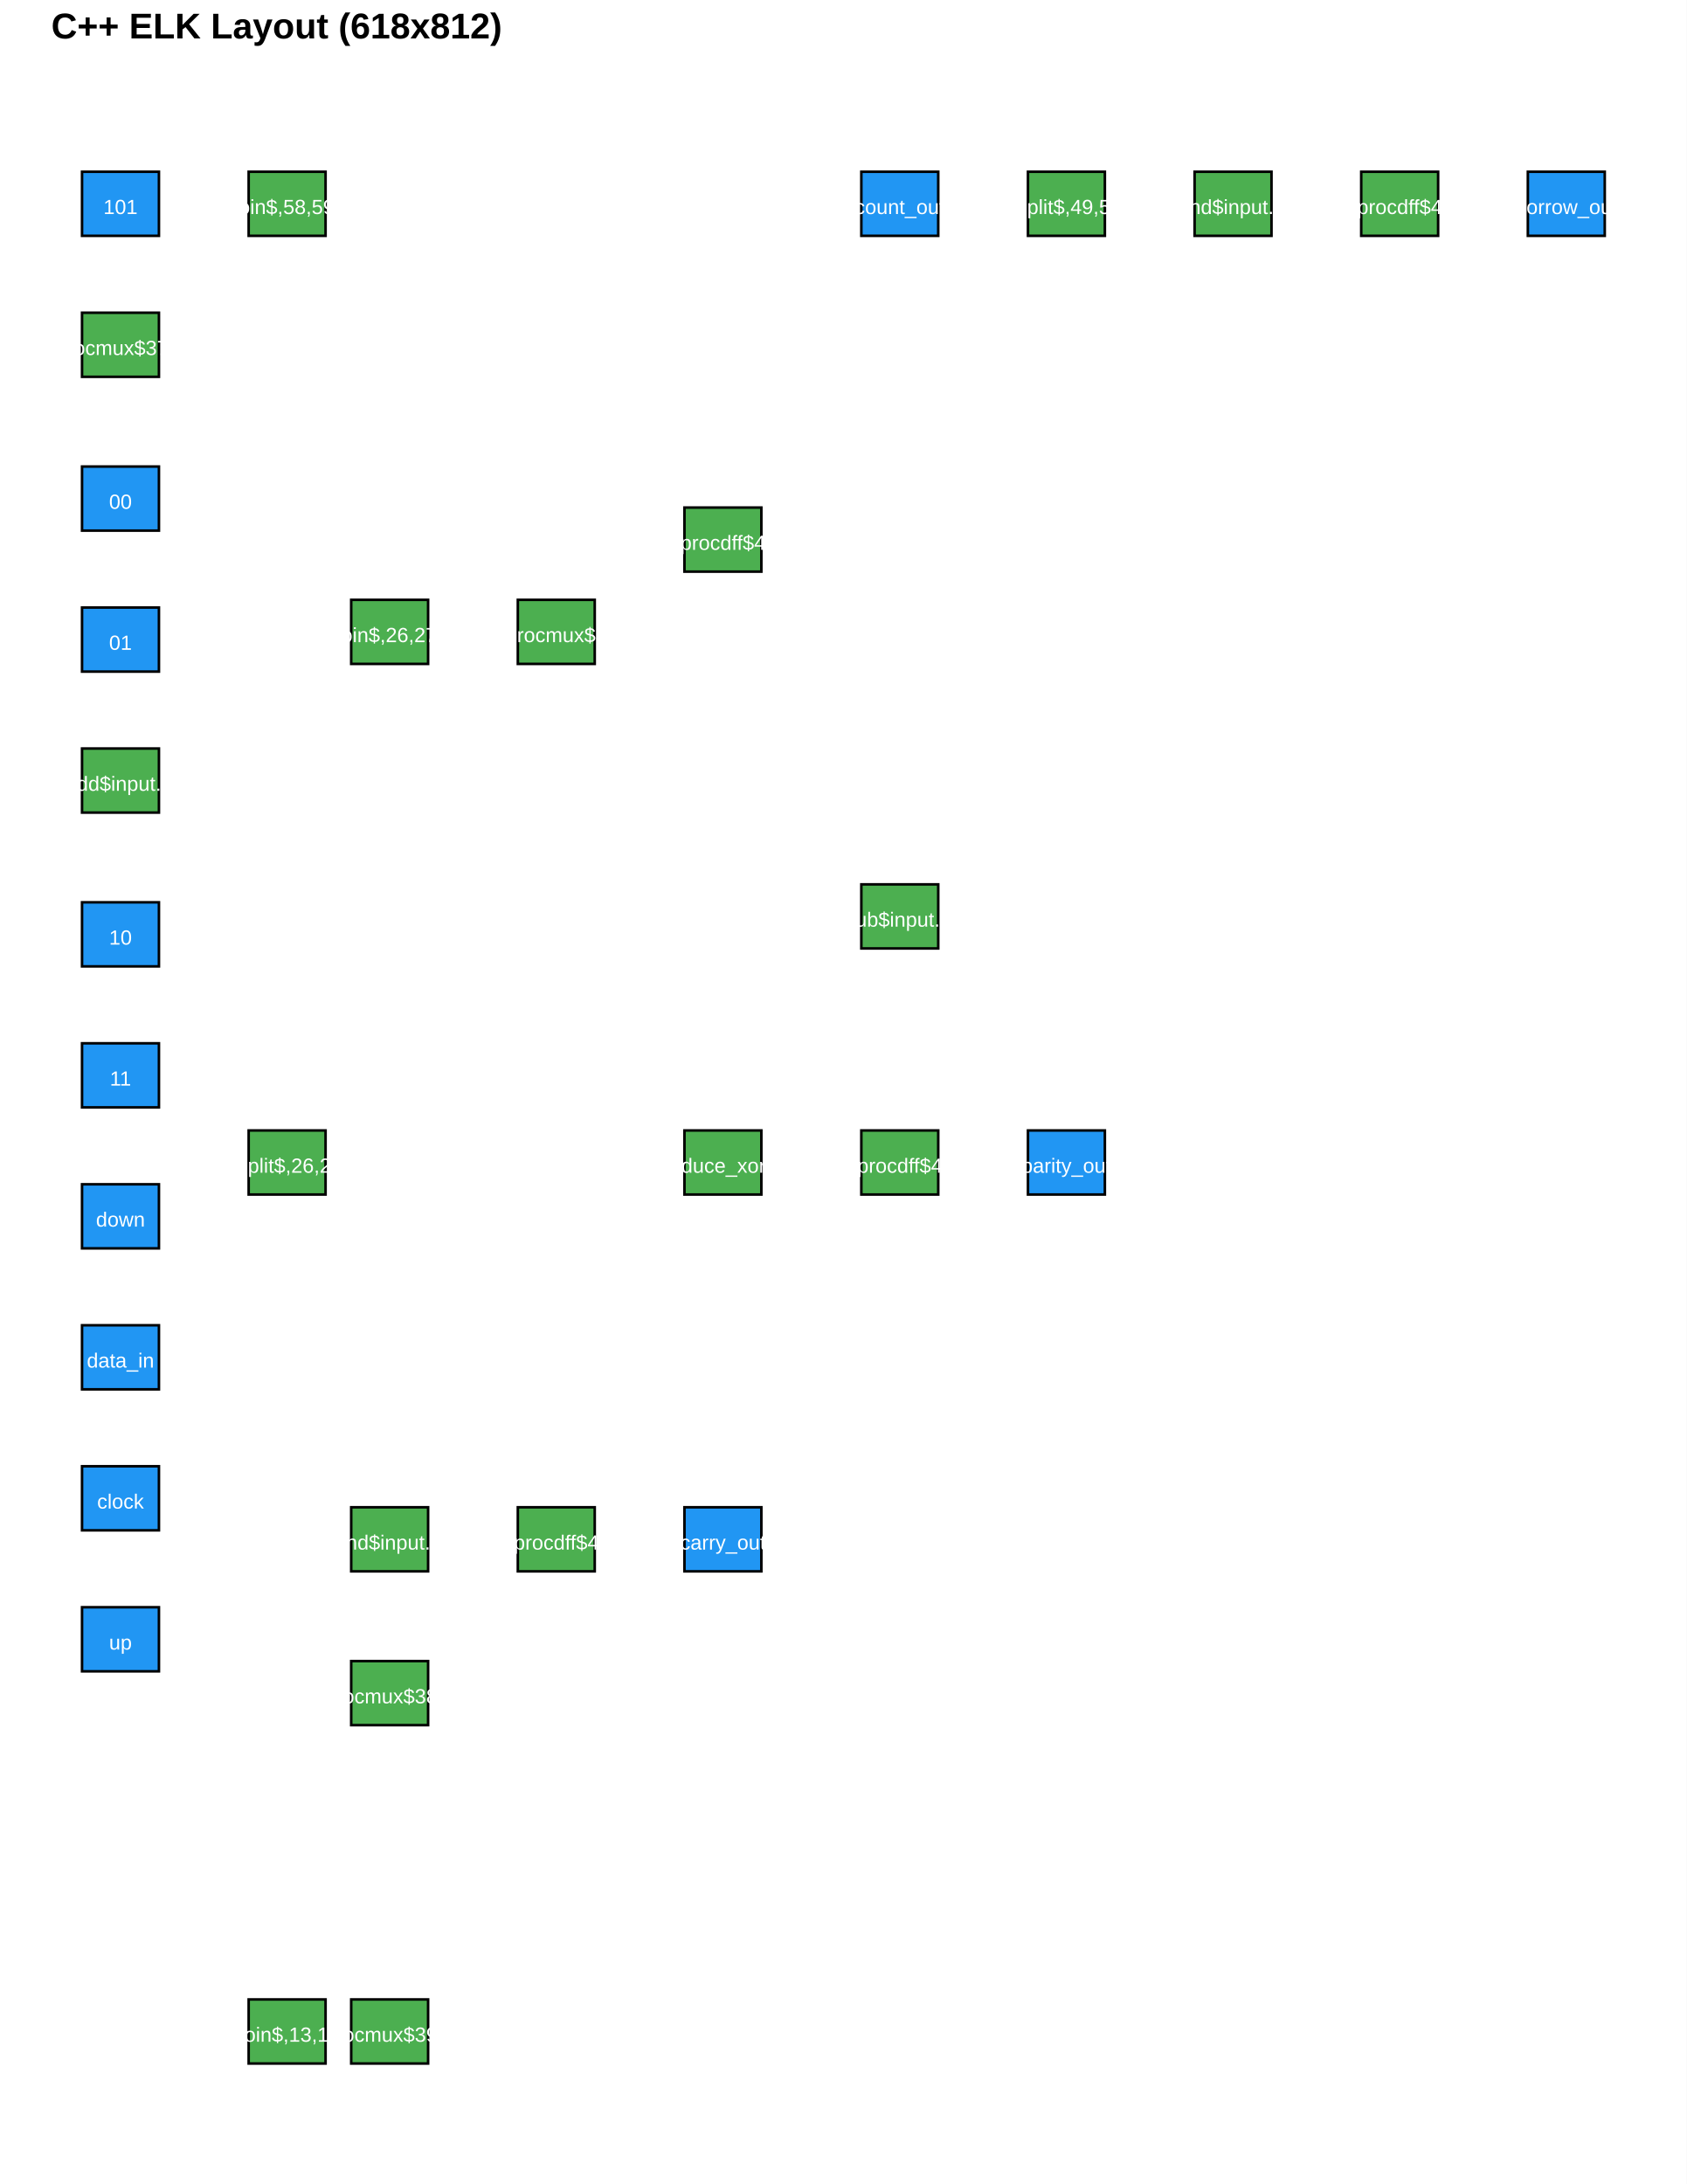
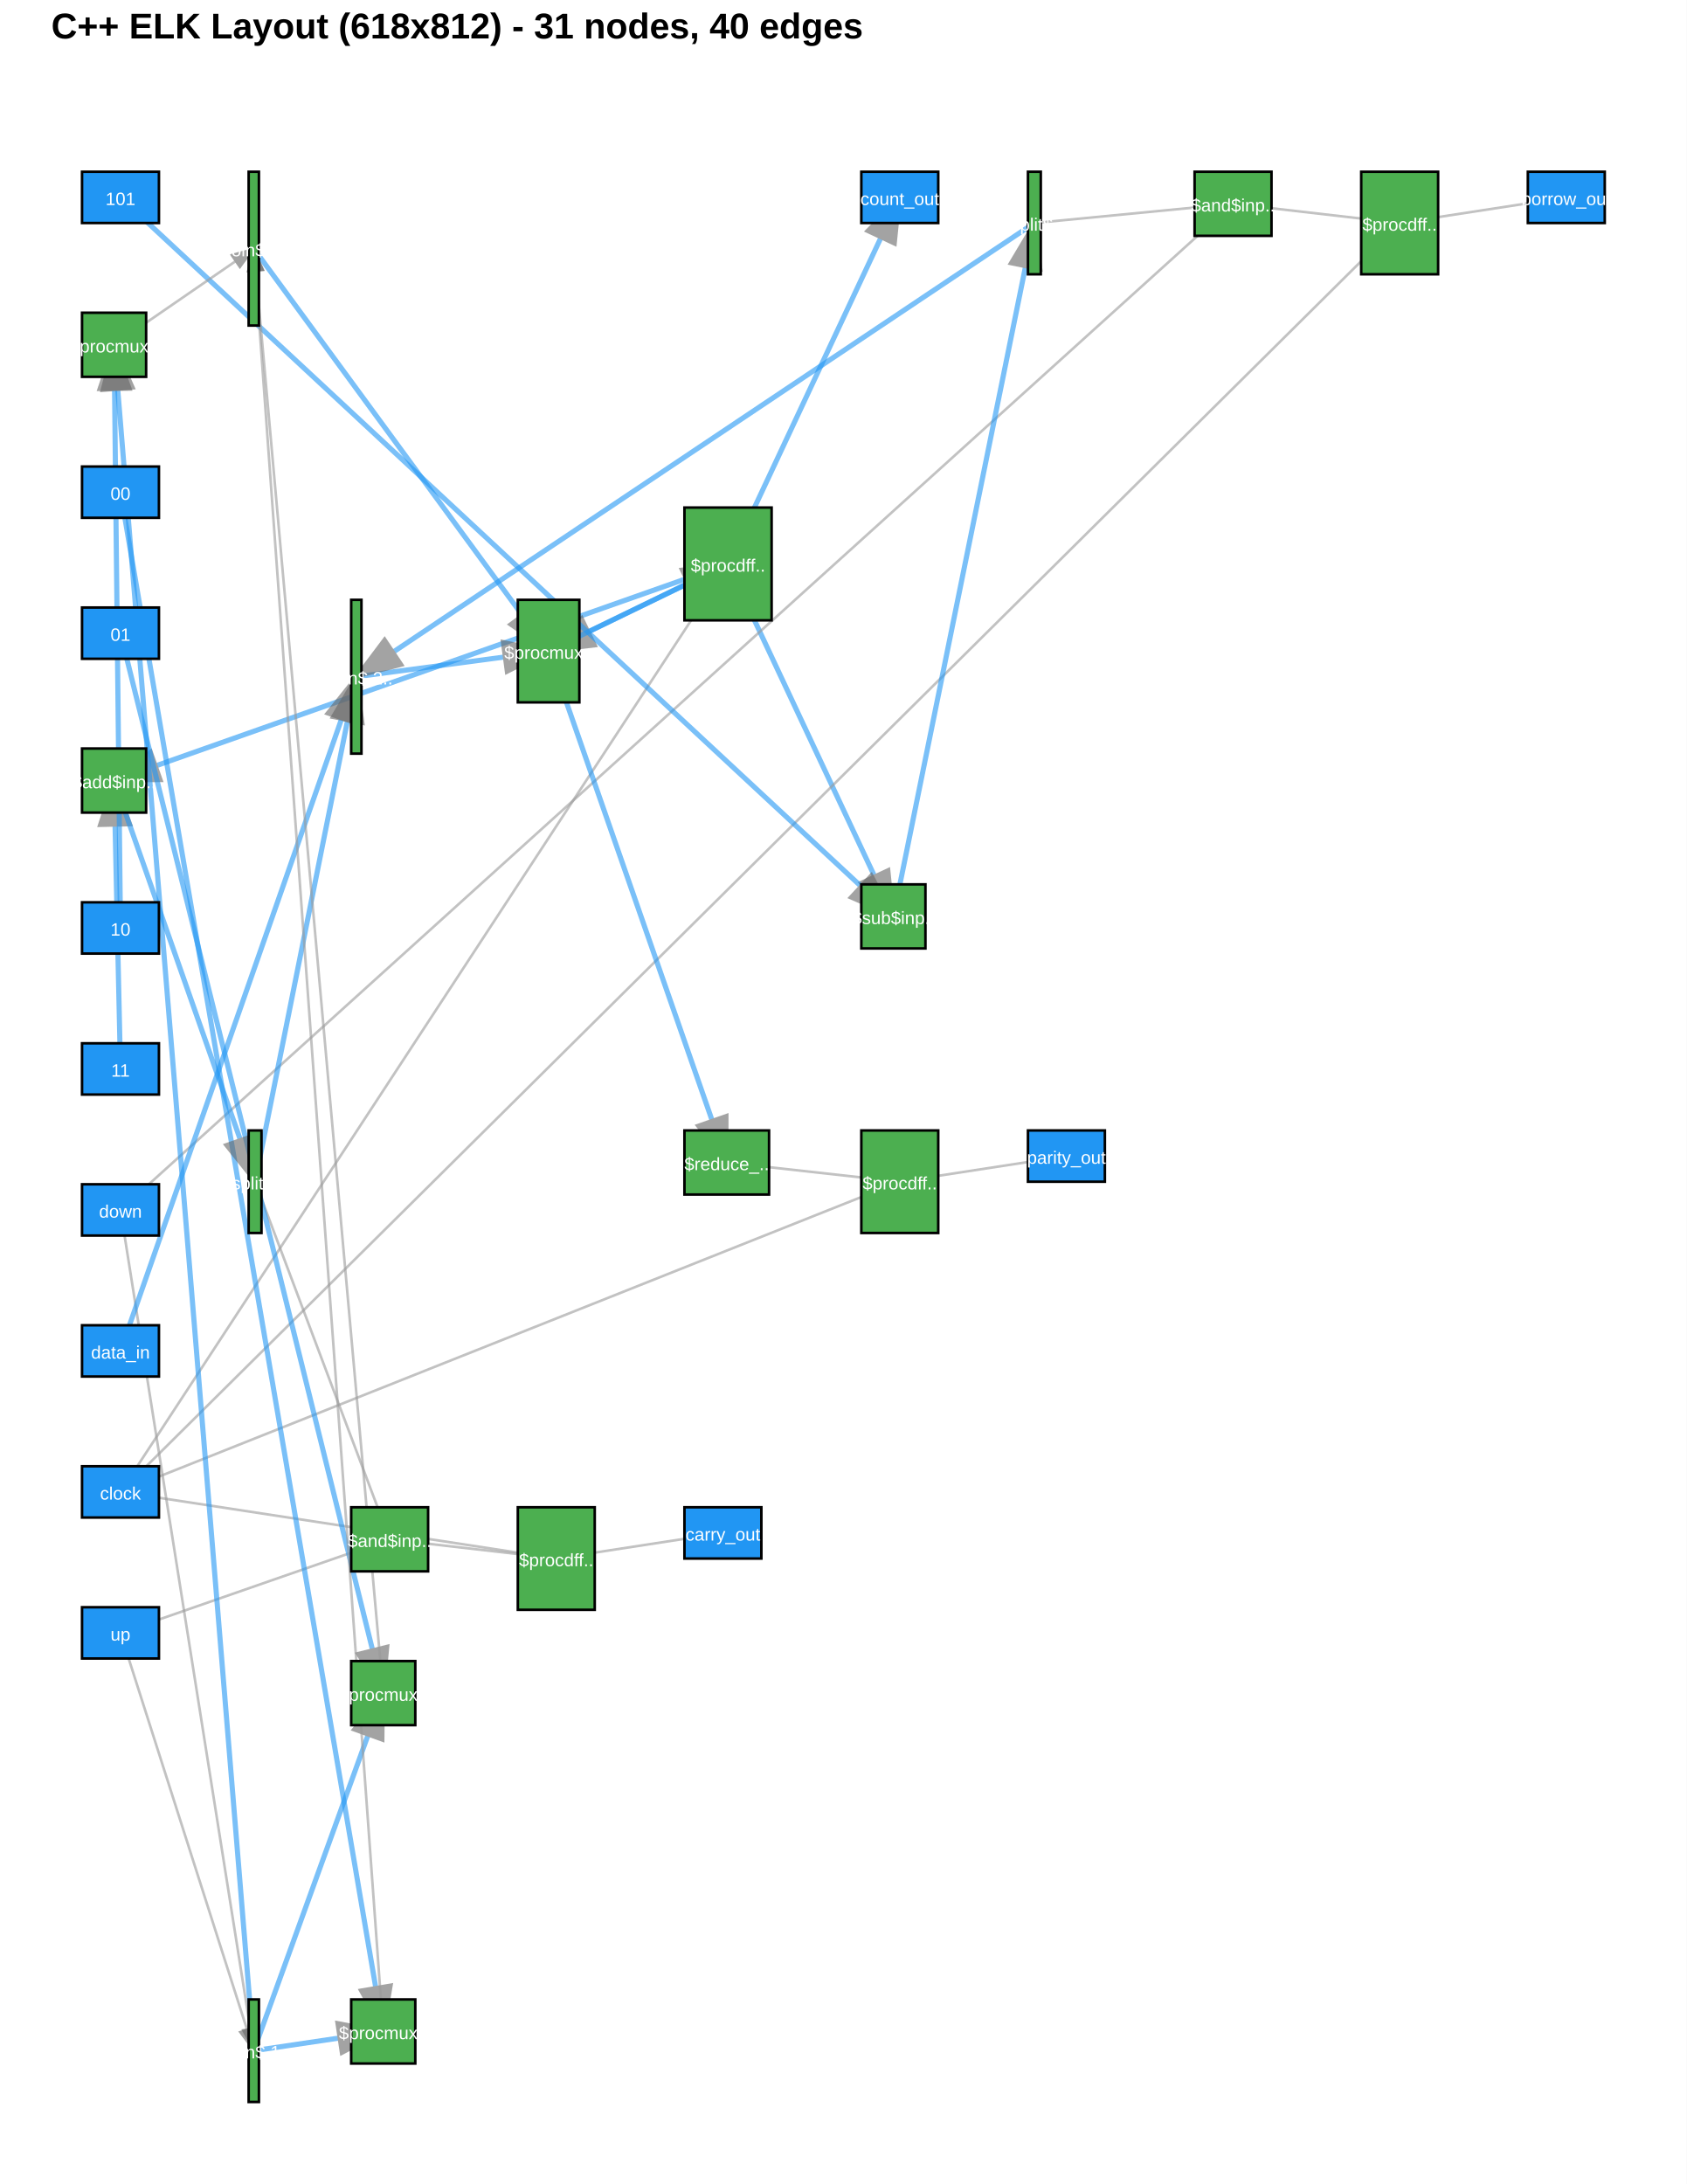
<svg xmlns="http://www.w3.org/2000/svg" width="658" height="852">
+   <defs>
+     <marker id="arrowhead" markerWidth="10" markerHeight="7" refX="9" refY="3.5" orient="auto">
+       <polygon points="0 0, 10 3.5, 0 7" fill="#666" />
+     </marker>
+   </defs>
  <rect width="100%" height="100%" fill="white" />
  <g transform="translate(20, 20)">
-     <text x="0" y="-5" font-family="Arial" font-size="14" font-weight="bold">C++ ELK Layout (618x812)</text>
-     <rect x="12" y="272" width="30" height="25" fill="#4CAF50" stroke="black" stroke-width="1" />
-     <text x="27" y="288.5" font-family="Arial" font-size="8" text-anchor="middle" fill="white">$add$input.v...</text>
-     <rect x="117" y="568" width="30" height="25" fill="#4CAF50" stroke="black" stroke-width="1" />
-     <text x="132" y="584.5" font-family="Arial" font-size="8" text-anchor="middle" fill="white">$and$input.v...</text>
-     <rect x="446" y="47" width="30" height="25" fill="#4CAF50" stroke="black" stroke-width="1" />
-     <text x="461" y="63.5" font-family="Arial" font-size="8" text-anchor="middle" fill="white">$and$input.v...</text>
-     <rect x="247" y="178" width="30" height="25" fill="#4CAF50" stroke="black" stroke-width="1" />
-     <text x="262" y="194.5" font-family="Arial" font-size="8" text-anchor="middle" fill="white">$procdff$40</text>
-     <rect x="182" y="568" width="30" height="25" fill="#4CAF50" stroke="black" stroke-width="1" />
-     <text x="197" y="584.5" font-family="Arial" font-size="8" text-anchor="middle" fill="white">$procdff$41</text>
-     <rect x="511" y="47" width="30" height="25" fill="#4CAF50" stroke="black" stroke-width="1" />
-     <text x="526" y="63.5" font-family="Arial" font-size="8" text-anchor="middle" fill="white">$procdff$42</text>
-     <rect x="316" y="421" width="30" height="25" fill="#4CAF50" stroke="black" stroke-width="1" />
-     <text x="331" y="437.5" font-family="Arial" font-size="8" text-anchor="middle" fill="white">$procdff$43</text>
-     <rect x="182" y="214" width="30" height="25" fill="#4CAF50" stroke="black" stroke-width="1" />
-     <text x="197" y="230.5" font-family="Arial" font-size="8" text-anchor="middle" fill="white">$procmux$36</text>
-     <rect x="12" y="102" width="30" height="25" fill="#4CAF50" stroke="black" stroke-width="1" />
-     <text x="27" y="118.5" font-family="Arial" font-size="8" text-anchor="middle" fill="white">$procmux$37_...</text>
-     <rect x="117" y="628" width="30" height="25" fill="#4CAF50" stroke="black" stroke-width="1" />
-     <text x="132" y="644.5" font-family="Arial" font-size="8" text-anchor="middle" fill="white">$procmux$38_...</text>
-     <rect x="117" y="760" width="30" height="25" fill="#4CAF50" stroke="black" stroke-width="1" />
-     <text x="132" y="776.5" font-family="Arial" font-size="8" text-anchor="middle" fill="white">$procmux$39_...</text>
-     <rect x="247" y="421" width="30" height="25" fill="#4CAF50" stroke="black" stroke-width="1" />
-     <text x="262" y="437.5" font-family="Arial" font-size="8" text-anchor="middle" fill="white">$reduce_xor$...</text>
-     <rect x="316" y="325" width="30" height="25" fill="#4CAF50" stroke="black" stroke-width="1" />
-     <text x="331" y="341.5" font-family="Arial" font-size="8" text-anchor="middle" fill="white">$sub$input.v...</text>
-     <rect x="12" y="552" width="30" height="25" fill="#2196F3" stroke="black" stroke-width="1" />
-     <text x="27" y="568.5" font-family="Arial" font-size="8" text-anchor="middle" fill="white">clock</text>
-     <rect x="12" y="497" width="30" height="25" fill="#2196F3" stroke="black" stroke-width="1" />
-     <text x="27" y="513.5" font-family="Arial" font-size="8" text-anchor="middle" fill="white">data_in</text>
-     <rect x="12" y="607" width="30" height="25" fill="#2196F3" stroke="black" stroke-width="1" />
-     <text x="27" y="623.5" font-family="Arial" font-size="8" text-anchor="middle" fill="white">up</text>
-     <rect x="12" y="442" width="30" height="25" fill="#2196F3" stroke="black" stroke-width="1" />
-     <text x="27" y="458.5" font-family="Arial" font-size="8" text-anchor="middle" fill="white">down</text>
-     <rect x="247" y="568" width="30" height="25" fill="#2196F3" stroke="black" stroke-width="1" />
-     <text x="262" y="584.5" font-family="Arial" font-size="8" text-anchor="middle" fill="white">carry_out</text>
-     <rect x="576" y="47" width="30" height="25" fill="#2196F3" stroke="black" stroke-width="1" />
-     <text x="591" y="63.5" font-family="Arial" font-size="8" text-anchor="middle" fill="white">borrow_out</text>
-     <rect x="316" y="47" width="30" height="25" fill="#2196F3" stroke="black" stroke-width="1" />
-     <text x="331" y="63.5" font-family="Arial" font-size="8" text-anchor="middle" fill="white">count_out</text>
-     <rect x="381" y="421" width="30" height="25" fill="#2196F3" stroke="black" stroke-width="1" />
-     <text x="396" y="437.5" font-family="Arial" font-size="8" text-anchor="middle" fill="white">parity_out</text>
-     <rect x="12" y="387" width="30" height="25" fill="#2196F3" stroke="black" stroke-width="1" />
-     <text x="27" y="403.5" font-family="Arial" font-size="8" text-anchor="middle" fill="white">11</text>
-     <rect x="12" y="332" width="30" height="25" fill="#2196F3" stroke="black" stroke-width="1" />
-     <text x="27" y="348.5" font-family="Arial" font-size="8" text-anchor="middle" fill="white">10</text>
-     <rect x="12" y="217" width="30" height="25" fill="#2196F3" stroke="black" stroke-width="1" />
-     <text x="27" y="233.5" font-family="Arial" font-size="8" text-anchor="middle" fill="white">01</text>
-     <rect x="12" y="162" width="30" height="25" fill="#2196F3" stroke="black" stroke-width="1" />
-     <text x="27" y="178.5" font-family="Arial" font-size="8" text-anchor="middle" fill="white">00</text>
-     <rect x="12" y="47" width="30" height="25" fill="#2196F3" stroke="black" stroke-width="1" />
-     <text x="27" y="63.5" font-family="Arial" font-size="8" text-anchor="middle" fill="white">101</text>
-     <rect x="117" y="214" width="30" height="25" fill="#4CAF50" stroke="black" stroke-width="1" />
-     <text x="132" y="230.5" font-family="Arial" font-size="8" text-anchor="middle" fill="white">$join$,26,27...</text>
-     <rect x="77" y="47" width="30" height="25" fill="#4CAF50" stroke="black" stroke-width="1" />
-     <text x="92" y="63.5" font-family="Arial" font-size="8" text-anchor="middle" fill="white">$join$,58,59...</text>
-     <rect x="77" y="760" width="30" height="25" fill="#4CAF50" stroke="black" stroke-width="1" />
-     <text x="92" y="776.5" font-family="Arial" font-size="8" text-anchor="middle" fill="white">$join$,13,12,</text>
-     <rect x="77" y="421" width="30" height="25" fill="#4CAF50" stroke="black" stroke-width="1" />
-     <text x="92" y="437.5" font-family="Arial" font-size="8" text-anchor="middle" fill="white">$split$,26,2...</text>
-     <rect x="381" y="47" width="30" height="25" fill="#4CAF50" stroke="black" stroke-width="1" />
-     <text x="396" y="63.5" font-family="Arial" font-size="8" text-anchor="middle" fill="white">$split$,49,5...</text>
+     <text x="0" y="-5" font-family="Arial" font-size="14" font-weight="bold">C++ ELK Layout (618x812) - 31 nodes, 40 edges</text>
+     <g id="edges">
+       <line x1="264" y1="200" x2="24.5" y2="284.5" stroke="#2196F3" stroke-width="2" marker-end="url(#arrowhead)" opacity="0.6" />
+       <line x1="264" y1="200" x2="194" y2="234" stroke="#2196F3" stroke-width="2" marker-end="url(#arrowhead)" opacity="0.6" />
+       <line x1="264" y1="200" x2="328.5" y2="337.5" stroke="#2196F3" stroke-width="2" marker-end="url(#arrowhead)" opacity="0.6" />
+       <line x1="264" y1="200" x2="331" y2="57" stroke="#2196F3" stroke-width="2" marker-end="url(#arrowhead)" opacity="0.6" />
+       <line x1="27" y1="397" x2="24.5" y2="284.5" stroke="#2196F3" stroke-width="2" marker-end="url(#arrowhead)" opacity="0.6" />
+       <line x1="27" y1="617" x2="132" y2="580.5" stroke="#999" stroke-width="1" marker-end="url(#arrowhead)" opacity="0.6" />
+       <line x1="27" y1="617" x2="79" y2="780" stroke="#999" stroke-width="1" marker-end="url(#arrowhead)" opacity="0.6" />
+       <line x1="79.5" y1="441" x2="132" y2="580.5" stroke="#999" stroke-width="1" marker-end="url(#arrowhead)" opacity="0.6" />
+       <line x1="27" y1="452" x2="461" y2="59.5" stroke="#999" stroke-width="1" marker-end="url(#arrowhead)" opacity="0.6" />
+       <line x1="27" y1="452" x2="79" y2="780" stroke="#999" stroke-width="1" marker-end="url(#arrowhead)" opacity="0.6" />
+       <line x1="383.5" y1="67" x2="461" y2="59.5" stroke="#999" stroke-width="1" marker-end="url(#arrowhead)" opacity="0.6" />
+       <line x1="27" y1="562" x2="264" y2="200" stroke="#999" stroke-width="1" marker-end="url(#arrowhead)" opacity="0.6" />
+       <line x1="27" y1="562" x2="197" y2="588" stroke="#999" stroke-width="1" marker-end="url(#arrowhead)" opacity="0.6" />
+       <line x1="27" y1="562" x2="526" y2="67" stroke="#999" stroke-width="1" marker-end="url(#arrowhead)" opacity="0.6" />
+       <line x1="27" y1="562" x2="331" y2="441" stroke="#999" stroke-width="1" marker-end="url(#arrowhead)" opacity="0.6" />
+       <line x1="194" y1="234" x2="264" y2="200" stroke="#2196F3" stroke-width="2" marker-end="url(#arrowhead)" opacity="0.6" />
+       <line x1="194" y1="234" x2="263.5" y2="433.5" stroke="#2196F3" stroke-width="2" marker-end="url(#arrowhead)" opacity="0.6" />
+       <line x1="132" y1="580.5" x2="197" y2="588" stroke="#999" stroke-width="1" marker-end="url(#arrowhead)" opacity="0.6" />
+       <line x1="461" y1="59.5" x2="526" y2="67" stroke="#999" stroke-width="1" marker-end="url(#arrowhead)" opacity="0.6" />
+       <line x1="263.5" y1="433.5" x2="331" y2="441" stroke="#999" stroke-width="1" marker-end="url(#arrowhead)" opacity="0.6" />
+       <line x1="119" y1="244" x2="194" y2="234" stroke="#2196F3" stroke-width="2" marker-end="url(#arrowhead)" opacity="0.6" />
+       <line x1="79" y1="77" x2="194" y2="234" stroke="#2196F3" stroke-width="2" marker-end="url(#arrowhead)" opacity="0.6" />
+       <line x1="79" y1="780" x2="24.5" y2="114.5" stroke="#2196F3" stroke-width="2" marker-end="url(#arrowhead)" opacity="0.6" />
+       <line x1="79" y1="780" x2="129.5" y2="640.5" stroke="#2196F3" stroke-width="2" marker-end="url(#arrowhead)" opacity="0.6" />
+       <line x1="79" y1="780" x2="129.5" y2="772.5" stroke="#2196F3" stroke-width="2" marker-end="url(#arrowhead)" opacity="0.6" />
+       <line x1="27" y1="342" x2="24.5" y2="114.5" stroke="#2196F3" stroke-width="2" marker-end="url(#arrowhead)" opacity="0.6" />
+       <line x1="27" y1="227" x2="129.5" y2="640.5" stroke="#2196F3" stroke-width="2" marker-end="url(#arrowhead)" opacity="0.6" />
+       <line x1="27" y1="172" x2="129.5" y2="772.5" stroke="#2196F3" stroke-width="2" marker-end="url(#arrowhead)" opacity="0.6" />
+       <line x1="27" y1="57" x2="328.5" y2="337.5" stroke="#2196F3" stroke-width="2" marker-end="url(#arrowhead)" opacity="0.6" />
+       <line x1="197" y1="588" x2="262" y2="578" stroke="#999" stroke-width="1" marker-end="url(#arrowhead)" opacity="0.6" />
+       <line x1="526" y1="67" x2="591" y2="57" stroke="#999" stroke-width="1" marker-end="url(#arrowhead)" opacity="0.6" />
+       <line x1="331" y1="441" x2="396" y2="431" stroke="#999" stroke-width="1" marker-end="url(#arrowhead)" opacity="0.6" />
+       <line x1="79.5" y1="441" x2="119" y2="244" stroke="#2196F3" stroke-width="2" marker-end="url(#arrowhead)" opacity="0.6" />
+       <line x1="383.5" y1="67" x2="119" y2="244" stroke="#2196F3" stroke-width="2" marker-end="url(#arrowhead)" opacity="0.6" />
+       <line x1="27" y1="507" x2="119" y2="244" stroke="#2196F3" stroke-width="2" marker-end="url(#arrowhead)" opacity="0.6" />
+       <line x1="24.5" y1="114.5" x2="79" y2="77" stroke="#999" stroke-width="1" marker-end="url(#arrowhead)" opacity="0.6" />
+       <line x1="129.5" y1="640.5" x2="79" y2="77" stroke="#999" stroke-width="1" marker-end="url(#arrowhead)" opacity="0.6" />
+       <line x1="129.5" y1="772.5" x2="79" y2="77" stroke="#999" stroke-width="1" marker-end="url(#arrowhead)" opacity="0.6" />
+       <line x1="24.5" y1="284.5" x2="79.5" y2="441" stroke="#2196F3" stroke-width="2" marker-end="url(#arrowhead)" opacity="0.6" />
+       <line x1="328.5" y1="337.5" x2="383.5" y2="67" stroke="#2196F3" stroke-width="2" marker-end="url(#arrowhead)" opacity="0.6" />
+     </g>
+     <g id="nodes">
+       <rect x="12" y="272" width="25" height="25" fill="#4CAF50" stroke="black" stroke-width="1" />
+       <text x="24.5" y="287.5" font-family="Arial" font-size="7" text-anchor="middle" fill="white">$add$inp..</text>
+       <rect x="117" y="568" width="30" height="25" fill="#4CAF50" stroke="black" stroke-width="1" />
+       <text x="132" y="583.5" font-family="Arial" font-size="7" text-anchor="middle" fill="white">$and$inp..</text>
+       <rect x="446" y="47" width="30" height="25" fill="#4CAF50" stroke="black" stroke-width="1" />
+       <text x="461" y="62.5" font-family="Arial" font-size="7" text-anchor="middle" fill="white">$and$inp..</text>
+       <rect x="247" y="178" width="34" height="44" fill="#4CAF50" stroke="black" stroke-width="1" />
+       <text x="264" y="203" font-family="Arial" font-size="7" text-anchor="middle" fill="white">$procdff..</text>
+       <rect x="182" y="568" width="30" height="40" fill="#4CAF50" stroke="black" stroke-width="1" />
+       <text x="197" y="591" font-family="Arial" font-size="7" text-anchor="middle" fill="white">$procdff..</text>
+       <rect x="511" y="47" width="30" height="40" fill="#4CAF50" stroke="black" stroke-width="1" />
+       <text x="526" y="70" font-family="Arial" font-size="7" text-anchor="middle" fill="white">$procdff..</text>
+       <rect x="316" y="421" width="30" height="40" fill="#4CAF50" stroke="black" stroke-width="1" />
+       <text x="331" y="444" font-family="Arial" font-size="7" text-anchor="middle" fill="white">$procdff..</text>
+       <rect x="182" y="214" width="24" height="40" fill="#4CAF50" stroke="black" stroke-width="1" />
+       <text x="194" y="237" font-family="Arial" font-size="7" text-anchor="middle" fill="white">$procmux..</text>
+       <rect x="12" y="102" width="25" height="25" fill="#4CAF50" stroke="black" stroke-width="1" />
+       <text x="24.5" y="117.5" font-family="Arial" font-size="7" text-anchor="middle" fill="white">$procmux..</text>
+       <rect x="117" y="628" width="25" height="25" fill="#4CAF50" stroke="black" stroke-width="1" />
+       <text x="129.5" y="643.5" font-family="Arial" font-size="7" text-anchor="middle" fill="white">$procmux..</text>
+       <rect x="117" y="760" width="25" height="25" fill="#4CAF50" stroke="black" stroke-width="1" />
+       <text x="129.5" y="775.5" font-family="Arial" font-size="7" text-anchor="middle" fill="white">$procmux..</text>
+       <rect x="247" y="421" width="33" height="25" fill="#4CAF50" stroke="black" stroke-width="1" />
+       <text x="263.5" y="436.5" font-family="Arial" font-size="7" text-anchor="middle" fill="white">$reduce_..</text>
+       <rect x="316" y="325" width="25" height="25" fill="#4CAF50" stroke="black" stroke-width="1" />
+       <text x="328.5" y="340.5" font-family="Arial" font-size="7" text-anchor="middle" fill="white">$sub$inp..</text>
+       <rect x="12" y="552" width="30" height="20" fill="#2196F3" stroke="black" stroke-width="1" />
+       <text x="27" y="565" font-family="Arial" font-size="7" text-anchor="middle" fill="white">clock</text>
+       <rect x="12" y="497" width="30" height="20" fill="#2196F3" stroke="black" stroke-width="1" />
+       <text x="27" y="510" font-family="Arial" font-size="7" text-anchor="middle" fill="white">data_in</text>
+       <rect x="12" y="607" width="30" height="20" fill="#2196F3" stroke="black" stroke-width="1" />
+       <text x="27" y="620" font-family="Arial" font-size="7" text-anchor="middle" fill="white">up</text>
+       <rect x="12" y="442" width="30" height="20" fill="#2196F3" stroke="black" stroke-width="1" />
+       <text x="27" y="455" font-family="Arial" font-size="7" text-anchor="middle" fill="white">down</text>
+       <rect x="247" y="568" width="30" height="20" fill="#2196F3" stroke="black" stroke-width="1" />
+       <text x="262" y="581" font-family="Arial" font-size="7" text-anchor="middle" fill="white">carry_out</text>
+       <rect x="576" y="47" width="30" height="20" fill="#2196F3" stroke="black" stroke-width="1" />
+       <text x="591" y="60" font-family="Arial" font-size="7" text-anchor="middle" fill="white">borrow_out</text>
+       <rect x="316" y="47" width="30" height="20" fill="#2196F3" stroke="black" stroke-width="1" />
+       <text x="331" y="60" font-family="Arial" font-size="7" text-anchor="middle" fill="white">count_out</text>
+       <rect x="381" y="421" width="30" height="20" fill="#2196F3" stroke="black" stroke-width="1" />
+       <text x="396" y="434" font-family="Arial" font-size="7" text-anchor="middle" fill="white">parity_out</text>
+       <rect x="12" y="387" width="30" height="20" fill="#2196F3" stroke="black" stroke-width="1" />
+       <text x="27" y="400" font-family="Arial" font-size="7" text-anchor="middle" fill="white">11</text>
+       <rect x="12" y="332" width="30" height="20" fill="#2196F3" stroke="black" stroke-width="1" />
+       <text x="27" y="345" font-family="Arial" font-size="7" text-anchor="middle" fill="white">10</text>
+       <rect x="12" y="217" width="30" height="20" fill="#2196F3" stroke="black" stroke-width="1" />
+       <text x="27" y="230" font-family="Arial" font-size="7" text-anchor="middle" fill="white">01</text>
+       <rect x="12" y="162" width="30" height="20" fill="#2196F3" stroke="black" stroke-width="1" />
+       <text x="27" y="175" font-family="Arial" font-size="7" text-anchor="middle" fill="white">00</text>
+       <rect x="12" y="47" width="30" height="20" fill="#2196F3" stroke="black" stroke-width="1" />
+       <text x="27" y="60" font-family="Arial" font-size="7" text-anchor="middle" fill="white">101</text>
+       <rect x="117" y="214" width="4" height="60" fill="#4CAF50" stroke="black" stroke-width="1" />
+       <text x="119" y="247" font-family="Arial" font-size="7" text-anchor="middle" fill="white">$join$,2..</text>
+       <rect x="77" y="47" width="4" height="60" fill="#4CAF50" stroke="black" stroke-width="1" />
+       <text x="79" y="80" font-family="Arial" font-size="7" text-anchor="middle" fill="white">$join$,5..</text>
+       <rect x="77" y="760" width="4" height="40" fill="#4CAF50" stroke="black" stroke-width="1" />
+       <text x="79" y="783" font-family="Arial" font-size="7" text-anchor="middle" fill="white">$join$,1..</text>
+       <rect x="77" y="421" width="5" height="40" fill="#4CAF50" stroke="black" stroke-width="1" />
+       <text x="79.5" y="444" font-family="Arial" font-size="7" text-anchor="middle" fill="white">$split$,..</text>
+       <rect x="381" y="47" width="5" height="40" fill="#4CAF50" stroke="black" stroke-width="1" />
+       <text x="383.5" y="70" font-family="Arial" font-size="7" text-anchor="middle" fill="white">$split$,..</text>
+     </g>
  </g>
</svg>
